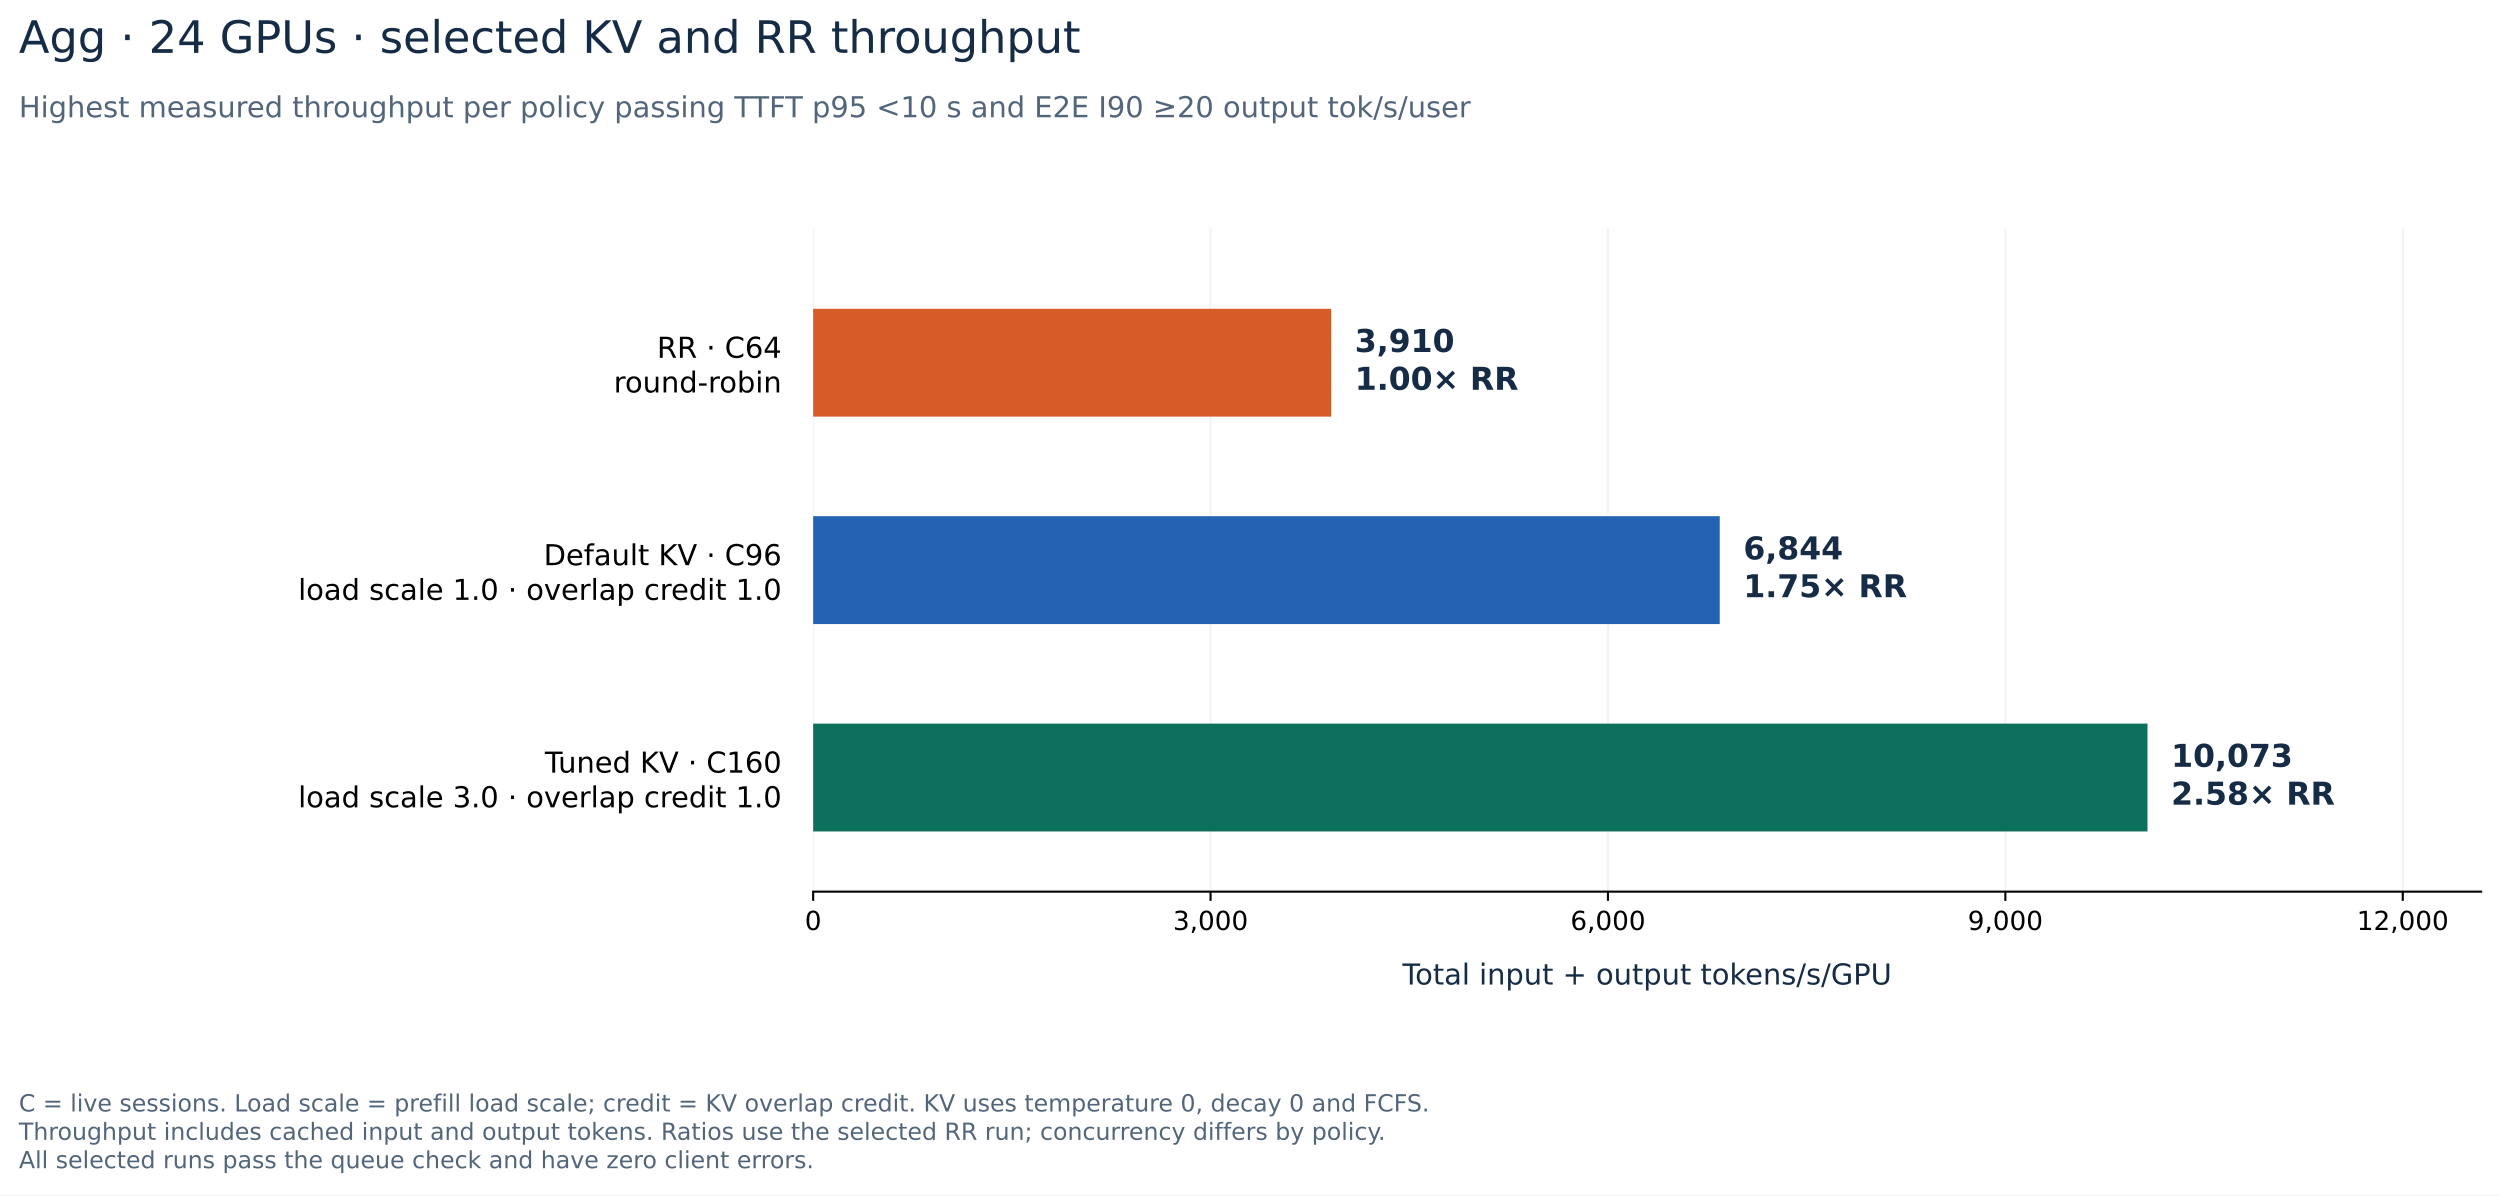
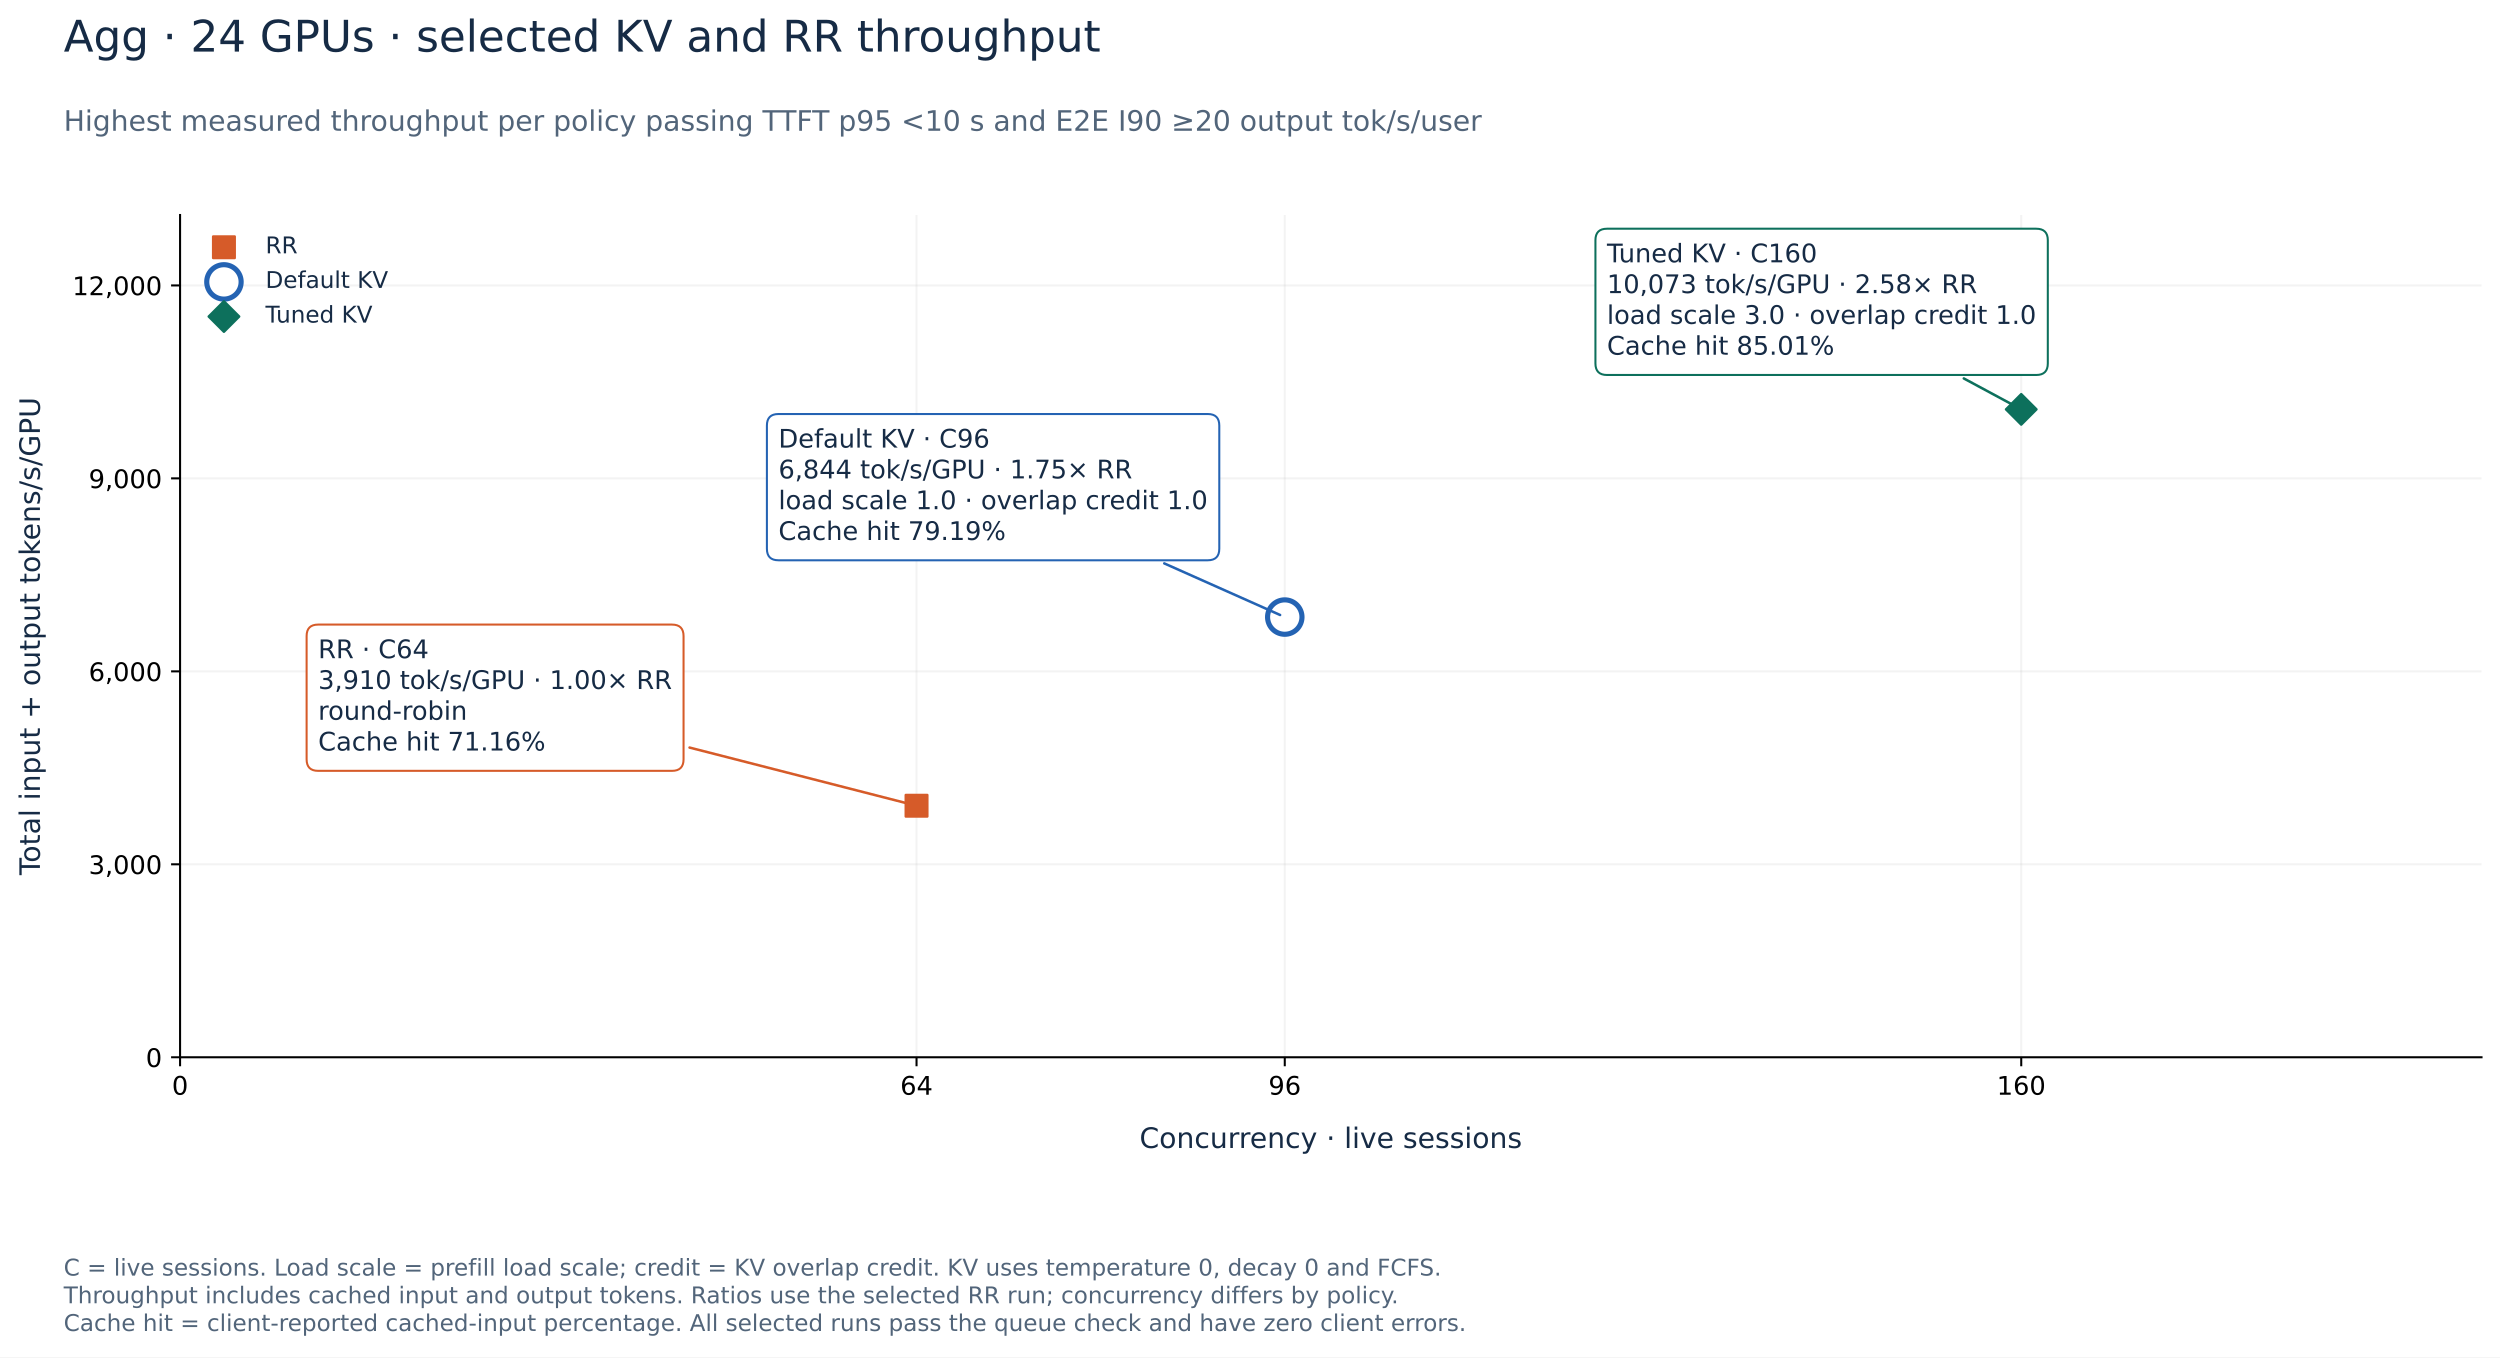
- <svg xmlns="http://www.w3.org/2000/svg" xmlns:xlink="http://www.w3.org/1999/xlink" width="951.84pt" height="455.043pt" viewBox="0 0 951.84 455.043" version="1.1">
+ <svg xmlns="http://www.w3.org/2000/svg" xmlns:xlink="http://www.w3.org/1999/xlink" width="974.511pt" height="529.095pt" viewBox="0 0 974.511 529.095" version="1.1">
  <defs>
    <style type="text/css">*{stroke-linejoin: round; stroke-linecap: butt}</style>
  </defs>
  <g id="figure_1">
    <g id="patch_1">
-       <path d="M 0 455.043 L 951.84 455.043 L 951.84 0 L 0 0 z " style="fill: #ffffff" />
+       <path d="M 0 529.095 L 974.511 529.095 L 974.511 0 L 0 0 z " style="fill: #ffffff" />
    </g>
    <g id="axes_1">
      <g id="patch_2">
-         <path d="M 309.6 339.48 L 944.64 339.48 L 944.64 86.76 L 309.6 86.76 z " style="fill: #ffffff" />
+         <path d="M 70.191 412.128 L 967.311 412.128 L 967.311 83.808 L 70.191 83.808 z " style="fill: #ffffff" />
      </g>
      <g id="matplotlib.axis_1">
        <g id="xtick_1">
          <g id="line2d_1">
-             <path d="M 309.6 339.48 L 309.6 86.76 " clip-path="url(#p5aff47dd20)" style="fill: none; stroke: #b0b0b0; stroke-opacity: 0.15; stroke-width: 0.8; stroke-linecap: square" />
+             <path d="M 70.191 412.128 L 70.191 83.808 " clip-path="url(#pf54ed0add5)" style="fill: none; stroke: #b0b0b0; stroke-opacity: 0.15; stroke-width: 0.8; stroke-linecap: square" />
          </g>
          <g id="line2d_2">
            <defs>
              <path id="m616f935827" d="M 0 0 L 0 3.5 " style="stroke: #000000; stroke-width: 0.8" />
            </defs>
            <g>
-               <use xlink:href="#m616f935827" x="309.6" y="339.48" style="stroke: #000000; stroke-width: 0.8" />
+               <use xlink:href="#m616f935827" x="70.191" y="412.128" style="stroke: #000000; stroke-width: 0.8" />
            </g>
          </g>
          <g id="text_1">
-             <text style="font-size: 10px; font-family: 'DejaVu Sans', 'Bitstream Vera Sans', 'Computer Modern Sans Serif', 'Lucida Grande', 'Verdana', 'Geneva', 'Lucid', 'Arial', 'Helvetica', 'Avant Garde', sans-serif; text-anchor: middle" x="309.6" y="354.078" transform="rotate(-0 309.6 354.0777)">0</text>
+             <text style="font-size: 10px; font-family: 'DejaVu Sans', 'Bitstream Vera Sans', 'Computer Modern Sans Serif', 'Lucida Grande', 'Verdana', 'Geneva', 'Lucid', 'Arial', 'Helvetica', 'Avant Garde', sans-serif; text-anchor: middle" x="70.191" y="426.726" transform="rotate(-0 70.19148 426.7257)">0</text>
          </g>
        </g>
        <g id="xtick_2">
          <g id="line2d_3">
-             <path d="M 460.904 339.48 L 460.904 86.76 " clip-path="url(#p5aff47dd20)" style="fill: none; stroke: #b0b0b0; stroke-opacity: 0.15; stroke-width: 0.8; stroke-linecap: square" />
+             <path d="M 357.27 412.128 L 357.27 83.808 " clip-path="url(#pf54ed0add5)" style="fill: none; stroke: #b0b0b0; stroke-opacity: 0.15; stroke-width: 0.8; stroke-linecap: square" />
          </g>
          <g id="line2d_4">
            <g>
-               <use xlink:href="#m616f935827" x="460.904" y="339.48" style="stroke: #000000; stroke-width: 0.8" />
+               <use xlink:href="#m616f935827" x="357.27" y="412.128" style="stroke: #000000; stroke-width: 0.8" />
            </g>
          </g>
          <g id="text_2">
-             <text style="font-size: 10px; font-family: 'DejaVu Sans', 'Bitstream Vera Sans', 'Computer Modern Sans Serif', 'Lucida Grande', 'Verdana', 'Geneva', 'Lucid', 'Arial', 'Helvetica', 'Avant Garde', sans-serif; text-anchor: middle" x="460.904" y="354.078" transform="rotate(-0 460.9037 354.0777)">3,000</text>
+             <text style="font-size: 10px; font-family: 'DejaVu Sans', 'Bitstream Vera Sans', 'Computer Modern Sans Serif', 'Lucida Grande', 'Verdana', 'Geneva', 'Lucid', 'Arial', 'Helvetica', 'Avant Garde', sans-serif; text-anchor: middle" x="357.27" y="426.726" transform="rotate(-0 357.2699 426.7257)">64</text>
          </g>
        </g>
        <g id="xtick_3">
          <g id="line2d_5">
-             <path d="M 612.207 339.48 L 612.207 86.76 " clip-path="url(#p5aff47dd20)" style="fill: none; stroke: #b0b0b0; stroke-opacity: 0.15; stroke-width: 0.8; stroke-linecap: square" />
+             <path d="M 500.809 412.128 L 500.809 83.808 " clip-path="url(#pf54ed0add5)" style="fill: none; stroke: #b0b0b0; stroke-opacity: 0.15; stroke-width: 0.8; stroke-linecap: square" />
          </g>
          <g id="line2d_6">
            <g>
-               <use xlink:href="#m616f935827" x="612.207" y="339.48" style="stroke: #000000; stroke-width: 0.8" />
+               <use xlink:href="#m616f935827" x="500.809" y="412.128" style="stroke: #000000; stroke-width: 0.8" />
            </g>
          </g>
          <g id="text_3">
-             <text style="font-size: 10px; font-family: 'DejaVu Sans', 'Bitstream Vera Sans', 'Computer Modern Sans Serif', 'Lucida Grande', 'Verdana', 'Geneva', 'Lucid', 'Arial', 'Helvetica', 'Avant Garde', sans-serif; text-anchor: middle" x="612.207" y="354.078" transform="rotate(-0 612.2073 354.0777)">6,000</text>
+             <text style="font-size: 10px; font-family: 'DejaVu Sans', 'Bitstream Vera Sans', 'Computer Modern Sans Serif', 'Lucida Grande', 'Verdana', 'Geneva', 'Lucid', 'Arial', 'Helvetica', 'Avant Garde', sans-serif; text-anchor: middle" x="500.809" y="426.726" transform="rotate(-0 500.8091 426.7257)">96</text>
          </g>
        </g>
        <g id="xtick_4">
          <g id="line2d_7">
-             <path d="M 763.511 339.48 L 763.511 86.76 " clip-path="url(#p5aff47dd20)" style="fill: none; stroke: #b0b0b0; stroke-opacity: 0.15; stroke-width: 0.8; stroke-linecap: square" />
+             <path d="M 787.887 412.128 L 787.887 83.808 " clip-path="url(#pf54ed0add5)" style="fill: none; stroke: #b0b0b0; stroke-opacity: 0.15; stroke-width: 0.8; stroke-linecap: square" />
          </g>
          <g id="line2d_8">
            <g>
-               <use xlink:href="#m616f935827" x="763.511" y="339.48" style="stroke: #000000; stroke-width: 0.8" />
+               <use xlink:href="#m616f935827" x="787.887" y="412.128" style="stroke: #000000; stroke-width: 0.8" />
            </g>
          </g>
          <g id="text_4">
-             <text style="font-size: 10px; font-family: 'DejaVu Sans', 'Bitstream Vera Sans', 'Computer Modern Sans Serif', 'Lucida Grande', 'Verdana', 'Geneva', 'Lucid', 'Arial', 'Helvetica', 'Avant Garde', sans-serif; text-anchor: middle" x="763.511" y="354.078" transform="rotate(-0 763.511 354.0777)">9,000</text>
-           </g>
-         </g>
-         <g id="xtick_5">
-           <g id="line2d_9">
-             <path d="M 914.815 339.48 L 914.815 86.76 " clip-path="url(#p5aff47dd20)" style="fill: none; stroke: #b0b0b0; stroke-opacity: 0.15; stroke-width: 0.8; stroke-linecap: square" />
-           </g>
-           <g id="line2d_10">
-             <g>
-               <use xlink:href="#m616f935827" x="914.815" y="339.48" style="stroke: #000000; stroke-width: 0.8" />
-             </g>
-           </g>
-           <g id="text_5">
-             <text style="font-size: 10px; font-family: 'DejaVu Sans', 'Bitstream Vera Sans', 'Computer Modern Sans Serif', 'Lucida Grande', 'Verdana', 'Geneva', 'Lucid', 'Arial', 'Helvetica', 'Avant Garde', sans-serif; text-anchor: middle" x="914.815" y="354.078" transform="rotate(-0 914.8146 354.0777)">12,000</text>
-           </g>
-         </g>
-         <g id="text_6">
-           <text style="font-size: 11px; font-family: 'DejaVu Sans', 'Bitstream Vera Sans', 'Computer Modern Sans Serif', 'Lucida Grande', 'Verdana', 'Geneva', 'Lucid', 'Arial', 'Helvetica', 'Avant Garde', sans-serif; text-anchor: middle; fill: #162b45" x="627.12" y="374.838" transform="rotate(-0 627.12 374.8383)">Total input + output tokens/s/GPU</text>
+             <text style="font-size: 10px; font-family: 'DejaVu Sans', 'Bitstream Vera Sans', 'Computer Modern Sans Serif', 'Lucida Grande', 'Verdana', 'Geneva', 'Lucid', 'Arial', 'Helvetica', 'Avant Garde', sans-serif; text-anchor: middle" x="787.887" y="426.726" transform="rotate(-0 787.8875 426.7257)">160</text>
+           </g>
+         </g>
+         <g id="text_5">
+           <text style="font-size: 11px; font-family: 'DejaVu Sans', 'Bitstream Vera Sans', 'Computer Modern Sans Serif', 'Lucida Grande', 'Verdana', 'Geneva', 'Lucid', 'Arial', 'Helvetica', 'Avant Garde', sans-serif; text-anchor: middle; fill: #162b45" x="518.751" y="447.486" transform="rotate(-0 518.7515 447.4863)">Concurrency · live sessions</text>
        </g>
      </g>
      <g id="matplotlib.axis_2">
        <g id="ytick_1">
-           <g id="line2d_11" />
+           <g id="line2d_9">
+             <path d="M 70.191 412.128 L 967.311 412.128 " clip-path="url(#pf54ed0add5)" style="fill: none; stroke: #b0b0b0; stroke-opacity: 0.15; stroke-width: 0.8; stroke-linecap: square" />
+           </g>
+           <g id="line2d_10">
+             <defs>
+               <path id="mc6a39b8c86" d="M 0 0 L -3.5 0 " style="stroke: #000000; stroke-width: 0.8" />
+             </defs>
+             <g>
+               <use xlink:href="#mc6a39b8c86" x="70.191" y="412.128" style="stroke: #000000; stroke-width: 0.8" />
+             </g>
+           </g>
+           <g id="text_6">
+             <text style="font-size: 10px; font-family: 'DejaVu Sans', 'Bitstream Vera Sans', 'Computer Modern Sans Serif', 'Lucida Grande', 'Verdana', 'Geneva', 'Lucid', 'Arial', 'Helvetica', 'Avant Garde', sans-serif; text-anchor: end" x="63.191" y="415.927" transform="rotate(-0 63.19148 415.9268)">0</text>
+           </g>
+         </g>
+         <g id="ytick_2">
+           <g id="line2d_11">
+             <path d="M 70.191 336.912 L 967.311 336.912 " clip-path="url(#pf54ed0add5)" style="fill: none; stroke: #b0b0b0; stroke-opacity: 0.15; stroke-width: 0.8; stroke-linecap: square" />
+           </g>
+           <g id="line2d_12">
+             <g>
+               <use xlink:href="#mc6a39b8c86" x="70.191" y="336.912" style="stroke: #000000; stroke-width: 0.8" />
+             </g>
+           </g>
          <g id="text_7">
-             <text style="font-size: 11px; font-family: 'DejaVu Sans', 'Bitstream Vera Sans', 'Computer Modern Sans Serif', 'Lucida Grande', 'Verdana', 'Geneva', 'Lucid', 'Arial', 'Helvetica', 'Avant Garde', sans-serif" transform="translate(250.147 136.2215)">RR · C64</text>
-             <text style="font-size: 11px; font-family: 'DejaVu Sans', 'Bitstream Vera Sans', 'Computer Modern Sans Serif', 'Lucida Grande', 'Verdana', 'Geneva', 'Lucid', 'Arial', 'Helvetica', 'Avant Garde', sans-serif" transform="translate(233.6745 149.4245)">round-robin</text>
-           </g>
-         </g>
-         <g id="ytick_2">
-           <g id="line2d_12" />
+             <text style="font-size: 10px; font-family: 'DejaVu Sans', 'Bitstream Vera Sans', 'Computer Modern Sans Serif', 'Lucida Grande', 'Verdana', 'Geneva', 'Lucid', 'Arial', 'Helvetica', 'Avant Garde', sans-serif; text-anchor: end" x="63.191" y="340.71" transform="rotate(-0 63.19148 340.7105)">3,000</text>
+           </g>
+         </g>
+         <g id="ytick_3">
+           <g id="line2d_13">
+             <path d="M 70.191 261.695 L 967.311 261.695 " clip-path="url(#pf54ed0add5)" style="fill: none; stroke: #b0b0b0; stroke-opacity: 0.15; stroke-width: 0.8; stroke-linecap: square" />
+           </g>
+           <g id="line2d_14">
+             <g>
+               <use xlink:href="#mc6a39b8c86" x="70.191" y="261.695" style="stroke: #000000; stroke-width: 0.8" />
+             </g>
+           </g>
          <g id="text_8">
-             <text style="font-size: 11px; font-family: 'DejaVu Sans', 'Bitstream Vera Sans', 'Computer Modern Sans Serif', 'Lucida Grande', 'Verdana', 'Geneva', 'Lucid', 'Arial', 'Helvetica', 'Avant Garde', sans-serif" transform="translate(207.0081 215.1969)">Default KV · C96</text>
-             <text style="font-size: 11px; font-family: 'DejaVu Sans', 'Bitstream Vera Sans', 'Computer Modern Sans Serif', 'Lucida Grande', 'Verdana', 'Geneva', 'Lucid', 'Arial', 'Helvetica', 'Avant Garde', sans-serif" transform="translate(113.527 228.3999)">load scale 1.0 · overlap credit 1.0</text>
-           </g>
-         </g>
-         <g id="ytick_3">
-           <g id="line2d_13" />
+             <text style="font-size: 10px; font-family: 'DejaVu Sans', 'Bitstream Vera Sans', 'Computer Modern Sans Serif', 'Lucida Grande', 'Verdana', 'Geneva', 'Lucid', 'Arial', 'Helvetica', 'Avant Garde', sans-serif; text-anchor: end" x="63.191" y="265.494" transform="rotate(-0 63.19148 265.4941)">6,000</text>
+           </g>
+         </g>
+         <g id="ytick_4">
+           <g id="line2d_15">
+             <path d="M 70.191 186.479 L 967.311 186.479 " clip-path="url(#pf54ed0add5)" style="fill: none; stroke: #b0b0b0; stroke-opacity: 0.15; stroke-width: 0.8; stroke-linecap: square" />
+           </g>
+           <g id="line2d_16">
+             <g>
+               <use xlink:href="#mc6a39b8c86" x="70.191" y="186.479" style="stroke: #000000; stroke-width: 0.8" />
+             </g>
+           </g>
          <g id="text_9">
-             <text style="font-size: 11px; font-family: 'DejaVu Sans', 'Bitstream Vera Sans', 'Computer Modern Sans Serif', 'Lucida Grande', 'Verdana', 'Geneva', 'Lucid', 'Arial', 'Helvetica', 'Avant Garde', sans-serif" transform="translate(207.4584 294.1719)">Tuned KV · C160</text>
-             <text style="font-size: 11px; font-family: 'DejaVu Sans', 'Bitstream Vera Sans', 'Computer Modern Sans Serif', 'Lucida Grande', 'Verdana', 'Geneva', 'Lucid', 'Arial', 'Helvetica', 'Avant Garde', sans-serif" transform="translate(113.527 307.3749)">load scale 3.0 · overlap credit 1.0</text>
-           </g>
+             <text style="font-size: 10px; font-family: 'DejaVu Sans', 'Bitstream Vera Sans', 'Computer Modern Sans Serif', 'Lucida Grande', 'Verdana', 'Geneva', 'Lucid', 'Arial', 'Helvetica', 'Avant Garde', sans-serif; text-anchor: end" x="63.191" y="190.278" transform="rotate(-0 63.19148 190.2777)">9,000</text>
+           </g>
+         </g>
+         <g id="ytick_5">
+           <g id="line2d_17">
+             <path d="M 70.191 111.263 L 967.311 111.263 " clip-path="url(#pf54ed0add5)" style="fill: none; stroke: #b0b0b0; stroke-opacity: 0.15; stroke-width: 0.8; stroke-linecap: square" />
+           </g>
+           <g id="line2d_18">
+             <g>
+               <use xlink:href="#mc6a39b8c86" x="70.191" y="111.263" style="stroke: #000000; stroke-width: 0.8" />
+             </g>
+           </g>
+           <g id="text_10">
+             <text style="font-size: 10px; font-family: 'DejaVu Sans', 'Bitstream Vera Sans', 'Computer Modern Sans Serif', 'Lucida Grande', 'Verdana', 'Geneva', 'Lucid', 'Arial', 'Helvetica', 'Avant Garde', sans-serif; text-anchor: end" x="63.191" y="115.061" transform="rotate(-0 63.19148 115.0614)">12,000</text>
+           </g>
+         </g>
+         <g id="text_11">
+           <text style="font-size: 11px; font-family: 'DejaVu Sans', 'Bitstream Vera Sans', 'Computer Modern Sans Serif', 'Lucida Grande', 'Verdana', 'Geneva', 'Lucid', 'Arial', 'Helvetica', 'Avant Garde', sans-serif; text-anchor: middle; fill: #162b45" x="15.558" y="247.968" transform="rotate(-90 15.55828 247.968)">Total input + output tokens/s/GPU</text>
        </g>
      </g>
      <g id="patch_3">
-         <path d="M 309.6 117.56 L 506.822 117.56 L 506.822 158.627 L 309.6 158.627 z " clip-path="url(#p5aff47dd20)" style="fill: #d65b29" />
+         <path d="M 70.191 412.128 L 70.191 83.808 " style="fill: none; stroke: #000000; stroke-width: 0.8; stroke-linejoin: miter; stroke-linecap: square" />
      </g>
      <g id="patch_4">
-         <path d="M 309.6 196.535 L 654.768 196.535 L 654.768 237.602 L 309.6 237.602 z " clip-path="url(#p5aff47dd20)" style="fill: #2463b3" />
+         <path d="M 70.191 412.128 L 967.311 412.128 " style="fill: none; stroke: #000000; stroke-width: 0.8; stroke-linejoin: miter; stroke-linecap: square" />
+       </g>
+       <g id="PathCollection_1">
+         <defs>
+           <path id="m835b800cf6" d="M 0 6.708 C 1.779 6.708 3.485 6.001 4.743 4.743 C 6.001 3.485 6.708 1.779 6.708 0 C 6.708 -1.779 6.001 -3.485 4.743 -4.743 C 3.485 -6.001 1.779 -6.708 0 -6.708 C -1.779 -6.708 -3.485 -6.001 -4.743 -4.743 C -6.001 -3.485 -6.708 -1.779 -6.708 0 C -6.708 1.779 -6.001 3.485 -4.743 4.743 C -3.485 6.001 -1.779 6.708 0 6.708 z " style="stroke: #2463b3; stroke-width: 2" />
+         </defs>
+         <g clip-path="url(#pf54ed0add5)">
+           <use xlink:href="#m835b800cf6" x="500.809" y="240.537" style="fill: #ffffff; stroke: #2463b3; stroke-width: 2" />
+         </g>
+       </g>
+       <g id="legend_1">
+         <g id="PathCollection_2">
+           <defs>
+             <path id="m4936fa53d7" d="M -4.183 4.183 L 4.183 4.183 L 4.183 -4.183 L -4.183 -4.183 z " style="stroke: #d65b29" />
+           </defs>
+           <g>
+             <use xlink:href="#m4936fa53d7" x="87.291" y="96.384" style="fill: #d65b29; stroke: #d65b29" />
+           </g>
+         </g>
+         <g id="text_12">
+           <text style="font-size: 9px; font-family: 'DejaVu Sans', 'Bitstream Vera Sans', 'Computer Modern Sans Serif', 'Lucida Grande', 'Verdana', 'Geneva', 'Lucid', 'Arial', 'Helvetica', 'Avant Garde', sans-serif; text-anchor: start; fill: #162b45" x="103.491" y="98.747" transform="rotate(-0 103.4915 98.74659)">RR</text>
+         </g>
+         <g id="PathCollection_3">
+           <g>
+             <use xlink:href="#m835b800cf6" x="87.291" y="109.885" style="fill: #ffffff; stroke: #2463b3; stroke-width: 2" />
+           </g>
+         </g>
+         <g id="text_13">
+           <text style="font-size: 9px; font-family: 'DejaVu Sans', 'Bitstream Vera Sans', 'Computer Modern Sans Serif', 'Lucida Grande', 'Verdana', 'Geneva', 'Lucid', 'Arial', 'Helvetica', 'Avant Garde', sans-serif; text-anchor: start; fill: #162b45" x="103.491" y="112.247" transform="rotate(-0 103.4915 112.2473)">Default KV</text>
+         </g>
+         <g id="PathCollection_4">
+           <defs>
+             <path id="m81f2e6373c" d="M -0 5.916 L 5.916 0 L 0 -5.916 L -5.916 -0 z " style="stroke: #0d705c" />
+           </defs>
+           <g>
+             <use xlink:href="#m81f2e6373c" x="87.291" y="123.385" style="fill: #0d705c; stroke: #0d705c" />
+           </g>
+         </g>
+         <g id="text_14">
+           <text style="font-size: 9px; font-family: 'DejaVu Sans', 'Bitstream Vera Sans', 'Computer Modern Sans Serif', 'Lucida Grande', 'Verdana', 'Geneva', 'Lucid', 'Arial', 'Helvetica', 'Avant Garde', sans-serif; text-anchor: start; fill: #162b45" x="103.491" y="125.748" transform="rotate(-0 103.4915 125.748)">Tuned KV</text>
+         </g>
+       </g>
+       <g id="PathCollection_5">
+         <g clip-path="url(#pf54ed0add5)">
+           <use xlink:href="#m4936fa53d7" x="357.27" y="314.085" style="fill: #d65b29; stroke: #d65b29" />
+         </g>
+       </g>
+       <g id="PathCollection_6">
+         <g clip-path="url(#pf54ed0add5)">
+           <use xlink:href="#m81f2e6373c" x="787.887" y="159.574" style="fill: #0d705c; stroke: #0d705c" />
+         </g>
      </g>
      <g id="patch_5">
-         <path d="M 309.6 275.51 L 817.632 275.51 L 817.632 316.577 L 309.6 316.577 z " clip-path="url(#p5aff47dd20)" style="fill: #0d705c" />
-       </g>
-       <g id="patch_6">
-         <path d="M 309.6 339.48 L 944.64 339.48 " style="fill: none; stroke: #000000; stroke-width: 0.8; stroke-linejoin: miter; stroke-linecap: square" />
-       </g>
-       <g id="text_10">
-         <text style="font-weight: 700; font-size: 12px; font-family: 'DejaVu Sans', 'Bitstream Vera Sans', 'Computer Modern Sans Serif', 'Lucida Grande', 'Verdana', 'Geneva', 'Lucid', 'Arial', 'Helvetica', 'Avant Garde', sans-serif; fill: #162b45" transform="translate(515.822 134.0098)">3,910</text>
-         <text style="font-weight: 700; font-size: 12px; font-family: 'DejaVu Sans', 'Bitstream Vera Sans', 'Computer Modern Sans Serif', 'Lucida Grande', 'Verdana', 'Geneva', 'Lucid', 'Arial', 'Helvetica', 'Avant Garde', sans-serif; fill: #162b45" transform="translate(515.822 148.4121)">1.00× RR</text>
-       </g>
-       <g id="text_11">
-         <text style="font-weight: 700; font-size: 12px; font-family: 'DejaVu Sans', 'Bitstream Vera Sans', 'Computer Modern Sans Serif', 'Lucida Grande', 'Verdana', 'Geneva', 'Lucid', 'Arial', 'Helvetica', 'Avant Garde', sans-serif; fill: #162b45" transform="translate(663.7681 212.9848)">6,844</text>
-         <text style="font-weight: 700; font-size: 12px; font-family: 'DejaVu Sans', 'Bitstream Vera Sans', 'Computer Modern Sans Serif', 'Lucida Grande', 'Verdana', 'Geneva', 'Lucid', 'Arial', 'Helvetica', 'Avant Garde', sans-serif; fill: #162b45" transform="translate(663.7681 227.3871)">1.75× RR</text>
-       </g>
-       <g id="text_12">
-         <text style="font-weight: 700; font-size: 12px; font-family: 'DejaVu Sans', 'Bitstream Vera Sans', 'Computer Modern Sans Serif', 'Lucida Grande', 'Verdana', 'Geneva', 'Lucid', 'Arial', 'Helvetica', 'Avant Garde', sans-serif; fill: #162b45" transform="translate(826.632 291.9598)">10,073</text>
-         <text style="font-weight: 700; font-size: 12px; font-family: 'DejaVu Sans', 'Bitstream Vera Sans', 'Computer Modern Sans Serif', 'Lucida Grande', 'Verdana', 'Geneva', 'Lucid', 'Arial', 'Helvetica', 'Avant Garde', sans-serif; fill: #162b45" transform="translate(826.632 306.3621)">2.58× RR</text>
-       </g>
-     </g>
-     <g id="text_13">
-       <text style="font-size: 17px; font-family: 'DejaVu Sans', 'Bitstream Vera Sans', 'Computer Modern Sans Serif', 'Lucida Grande', 'Verdana', 'Geneva', 'Lucid', 'Arial', 'Helvetica', 'Avant Garde', sans-serif; text-anchor: start; fill: #162b45" x="7.2" y="20.117" transform="rotate(-0 7.2 20.11734)">Agg · 24 GPUs · selected KV and RR throughput</text>
-     </g>
-     <g id="text_14">
-       <text style="font-size: 11px; font-family: 'DejaVu Sans', 'Bitstream Vera Sans', 'Computer Modern Sans Serif', 'Lucida Grande', 'Verdana', 'Geneva', 'Lucid', 'Arial', 'Helvetica', 'Avant Garde', sans-serif; text-anchor: start; fill: #52657a" x="7.2" y="44.64" transform="rotate(-0 7.2 44.64)">Highest measured throughput per policy passing TTFT p95 &lt;10 s and E2E I90 ≥20 output tok/s/user</text>
-     </g>
-     <g id="text_15">
-       <text style="font-size: 9px; font-family: 'DejaVu Sans', 'Bitstream Vera Sans', 'Computer Modern Sans Serif', 'Lucida Grande', 'Verdana', 'Geneva', 'Lucid', 'Arial', 'Helvetica', 'Avant Garde', sans-serif; fill: #52657a" transform="translate(7.2 423.1751)">C = live sessions. Load scale = prefill load scale; credit = KV overlap credit. KV uses temperature 0, decay 0 and FCFS.</text>
-       <text style="font-size: 9px; font-family: 'DejaVu Sans', 'Bitstream Vera Sans', 'Computer Modern Sans Serif', 'Lucida Grande', 'Verdana', 'Geneva', 'Lucid', 'Arial', 'Helvetica', 'Avant Garde', sans-serif; fill: #52657a" transform="translate(7.2 433.9775)">Throughput includes cached input and output tokens. Ratios use the selected RR run; concurrency differs by policy.</text>
-       <text style="font-size: 9px; font-family: 'DejaVu Sans', 'Bitstream Vera Sans', 'Computer Modern Sans Serif', 'Lucida Grande', 'Verdana', 'Geneva', 'Lucid', 'Arial', 'Helvetica', 'Avant Garde', sans-serif; fill: #52657a" transform="translate(7.2 444.78)">All selected runs pass the queue check and have zero client errors.</text>
+         <path d="M 268.793 291.405 Q 312.063 302.497 355.334 313.588 " style="fill: none; stroke: #d65b29; stroke-linecap: round" />
+       </g>
+       <g id="text_15">
+         <g id="patch_6">
+           <path d="M 124.019 300.478 L 261.953 300.478 Q 266.453 300.478 266.453 295.978 L 266.453 247.968 Q 266.453 243.468 261.953 243.468 L 124.019 243.468 Q 119.519 243.468 119.519 247.968 L 119.519 295.978 Q 119.519 300.478 124.019 300.478 z " style="fill: #ffffff; stroke: #d65b29; stroke-width: 0.8; stroke-linejoin: miter" />
+         </g>
+         <text style="font-size: 10px; font-family: 'DejaVu Sans', 'Bitstream Vera Sans', 'Computer Modern Sans Serif', 'Lucida Grande', 'Verdana', 'Geneva', 'Lucid', 'Arial', 'Helvetica', 'Avant Garde', sans-serif; fill: #162b45" transform="translate(124.0187 256.5666)">RR · C64</text>
+         <text style="font-size: 10px; font-family: 'DejaVu Sans', 'Bitstream Vera Sans', 'Computer Modern Sans Serif', 'Lucida Grande', 'Verdana', 'Geneva', 'Lucid', 'Arial', 'Helvetica', 'Avant Garde', sans-serif; fill: #162b45" transform="translate(124.0187 268.5694)">3,910 tok/s/GPU · 1.00× RR</text>
+         <text style="font-size: 10px; font-family: 'DejaVu Sans', 'Bitstream Vera Sans', 'Computer Modern Sans Serif', 'Lucida Grande', 'Verdana', 'Geneva', 'Lucid', 'Arial', 'Helvetica', 'Avant Garde', sans-serif; fill: #162b45" transform="translate(124.0187 280.5721)">round-robin</text>
+         <text style="font-size: 10px; font-family: 'DejaVu Sans', 'Bitstream Vera Sans', 'Computer Modern Sans Serif', 'Lucida Grande', 'Verdana', 'Geneva', 'Lucid', 'Arial', 'Helvetica', 'Avant Garde', sans-serif; fill: #162b45" transform="translate(124.0187 292.5748)">Cache hit 71.16%</text>
+       </g>
+       <g id="patch_7">
+         <path d="M 453.833 219.613 Q 476.408 229.668 498.983 239.724 " style="fill: none; stroke: #2463b3; stroke-linecap: round" />
+       </g>
+       <g id="text_16">
+         <g id="patch_8">
+           <path d="M 303.443 218.399 L 470.782 218.399 Q 475.282 218.399 475.282 213.899 L 475.282 165.888 Q 475.282 161.388 470.782 161.388 L 303.443 161.388 Q 298.943 161.388 298.943 165.888 L 298.943 213.899 Q 298.943 218.399 303.443 218.399 z " style="fill: #ffffff; stroke: #2463b3; stroke-width: 0.8; stroke-linejoin: miter" />
+         </g>
+         <text style="font-size: 10px; font-family: 'DejaVu Sans', 'Bitstream Vera Sans', 'Computer Modern Sans Serif', 'Lucida Grande', 'Verdana', 'Geneva', 'Lucid', 'Arial', 'Helvetica', 'Avant Garde', sans-serif; fill: #162b45" transform="translate(303.4427 174.4874)">Default KV · C96</text>
+         <text style="font-size: 10px; font-family: 'DejaVu Sans', 'Bitstream Vera Sans', 'Computer Modern Sans Serif', 'Lucida Grande', 'Verdana', 'Geneva', 'Lucid', 'Arial', 'Helvetica', 'Avant Garde', sans-serif; fill: #162b45" transform="translate(303.4427 186.4901)">6,844 tok/s/GPU · 1.75× RR</text>
+         <text style="font-size: 10px; font-family: 'DejaVu Sans', 'Bitstream Vera Sans', 'Computer Modern Sans Serif', 'Lucida Grande', 'Verdana', 'Geneva', 'Lucid', 'Arial', 'Helvetica', 'Avant Garde', sans-serif; fill: #162b45" transform="translate(303.4427 198.4929)">load scale 1.0 · overlap credit 1.0</text>
+         <text style="font-size: 10px; font-family: 'DejaVu Sans', 'Bitstream Vera Sans', 'Computer Modern Sans Serif', 'Lucida Grande', 'Verdana', 'Geneva', 'Lucid', 'Arial', 'Helvetica', 'Avant Garde', sans-serif; fill: #162b45" transform="translate(303.4427 210.4956)">Cache hit 79.19%</text>
+       </g>
+       <g id="patch_9">
+         <path d="M 765.5 147.516 Q 775.812 153.07 786.125 158.625 " style="fill: none; stroke: #0d705c; stroke-linecap: round" />
+       </g>
+       <g id="text_17">
+         <g id="patch_10">
+           <path d="M 626.406 146.169 L 793.745 146.169 Q 798.245 146.169 798.245 141.669 L 798.245 93.658 Q 798.245 89.158 793.745 89.158 L 626.406 89.158 Q 621.906 89.158 621.906 93.658 L 621.906 141.669 Q 621.906 146.169 626.406 146.169 z " style="fill: #ffffff; stroke: #0d705c; stroke-width: 0.8; stroke-linejoin: miter" />
+         </g>
+         <text style="font-size: 10px; font-family: 'DejaVu Sans', 'Bitstream Vera Sans', 'Computer Modern Sans Serif', 'Lucida Grande', 'Verdana', 'Geneva', 'Lucid', 'Arial', 'Helvetica', 'Avant Garde', sans-serif; fill: #162b45" transform="translate(626.4059 102.257)">Tuned KV · C160</text>
+         <text style="font-size: 10px; font-family: 'DejaVu Sans', 'Bitstream Vera Sans', 'Computer Modern Sans Serif', 'Lucida Grande', 'Verdana', 'Geneva', 'Lucid', 'Arial', 'Helvetica', 'Avant Garde', sans-serif; fill: #162b45" transform="translate(626.4059 114.2597)">10,073 tok/s/GPU · 2.58× RR</text>
+         <text style="font-size: 10px; font-family: 'DejaVu Sans', 'Bitstream Vera Sans', 'Computer Modern Sans Serif', 'Lucida Grande', 'Verdana', 'Geneva', 'Lucid', 'Arial', 'Helvetica', 'Avant Garde', sans-serif; fill: #162b45" transform="translate(626.4059 126.2625)">load scale 3.0 · overlap credit 1.0</text>
+         <text style="font-size: 10px; font-family: 'DejaVu Sans', 'Bitstream Vera Sans', 'Computer Modern Sans Serif', 'Lucida Grande', 'Verdana', 'Geneva', 'Lucid', 'Arial', 'Helvetica', 'Avant Garde', sans-serif; fill: #162b45" transform="translate(626.4059 138.2652)">Cache hit 85.01%</text>
+       </g>
+     </g>
+     <g id="text_18">
+       <text style="font-size: 17px; font-family: 'DejaVu Sans', 'Bitstream Vera Sans', 'Computer Modern Sans Serif', 'Lucida Grande', 'Verdana', 'Geneva', 'Lucid', 'Arial', 'Helvetica', 'Avant Garde', sans-serif; text-anchor: start; fill: #162b45" x="24.831" y="20.117" transform="rotate(-0 24.83148 20.11734)">Agg · 24 GPUs · selected KV and RR throughput</text>
+     </g>
+     <g id="text_19">
+       <text style="font-size: 11px; font-family: 'DejaVu Sans', 'Bitstream Vera Sans', 'Computer Modern Sans Serif', 'Lucida Grande', 'Verdana', 'Geneva', 'Lucid', 'Arial', 'Helvetica', 'Avant Garde', sans-serif; text-anchor: start; fill: #52657a" x="24.831" y="50.976" transform="rotate(-0 24.83148 50.976)">Highest measured throughput per policy passing TTFT p95 &lt;10 s and E2E I90 ≥20 output tok/s/user</text>
+     </g>
+     <g id="text_20">
+       <text style="font-size: 9px; font-family: 'DejaVu Sans', 'Bitstream Vera Sans', 'Computer Modern Sans Serif', 'Lucida Grande', 'Verdana', 'Geneva', 'Lucid', 'Arial', 'Helvetica', 'Avant Garde', sans-serif; fill: #52657a" transform="translate(24.83148 497.2271)">C = live sessions. Load scale = prefill load scale; credit = KV overlap credit. KV uses temperature 0, decay 0 and FCFS.</text>
+       <text style="font-size: 9px; font-family: 'DejaVu Sans', 'Bitstream Vera Sans', 'Computer Modern Sans Serif', 'Lucida Grande', 'Verdana', 'Geneva', 'Lucid', 'Arial', 'Helvetica', 'Avant Garde', sans-serif; fill: #52657a" transform="translate(24.83148 508.0295)">Throughput includes cached input and output tokens. Ratios use the selected RR run; concurrency differs by policy.</text>
+       <text style="font-size: 9px; font-family: 'DejaVu Sans', 'Bitstream Vera Sans', 'Computer Modern Sans Serif', 'Lucida Grande', 'Verdana', 'Geneva', 'Lucid', 'Arial', 'Helvetica', 'Avant Garde', sans-serif; fill: #52657a" transform="translate(24.83148 518.832)">Cache hit = client-reported cached-input percentage. All selected runs pass the queue check and have zero client errors.</text>
    </g>
  </g>
  <defs>
-     <clipPath id="p5aff47dd20">
-       <rect x="309.6" y="86.76" width="635.04" height="252.72" />
+     <clipPath id="pf54ed0add5">
+       <rect x="70.191" y="83.808" width="897.12" height="328.32" />
    </clipPath>
  </defs>
</svg>
